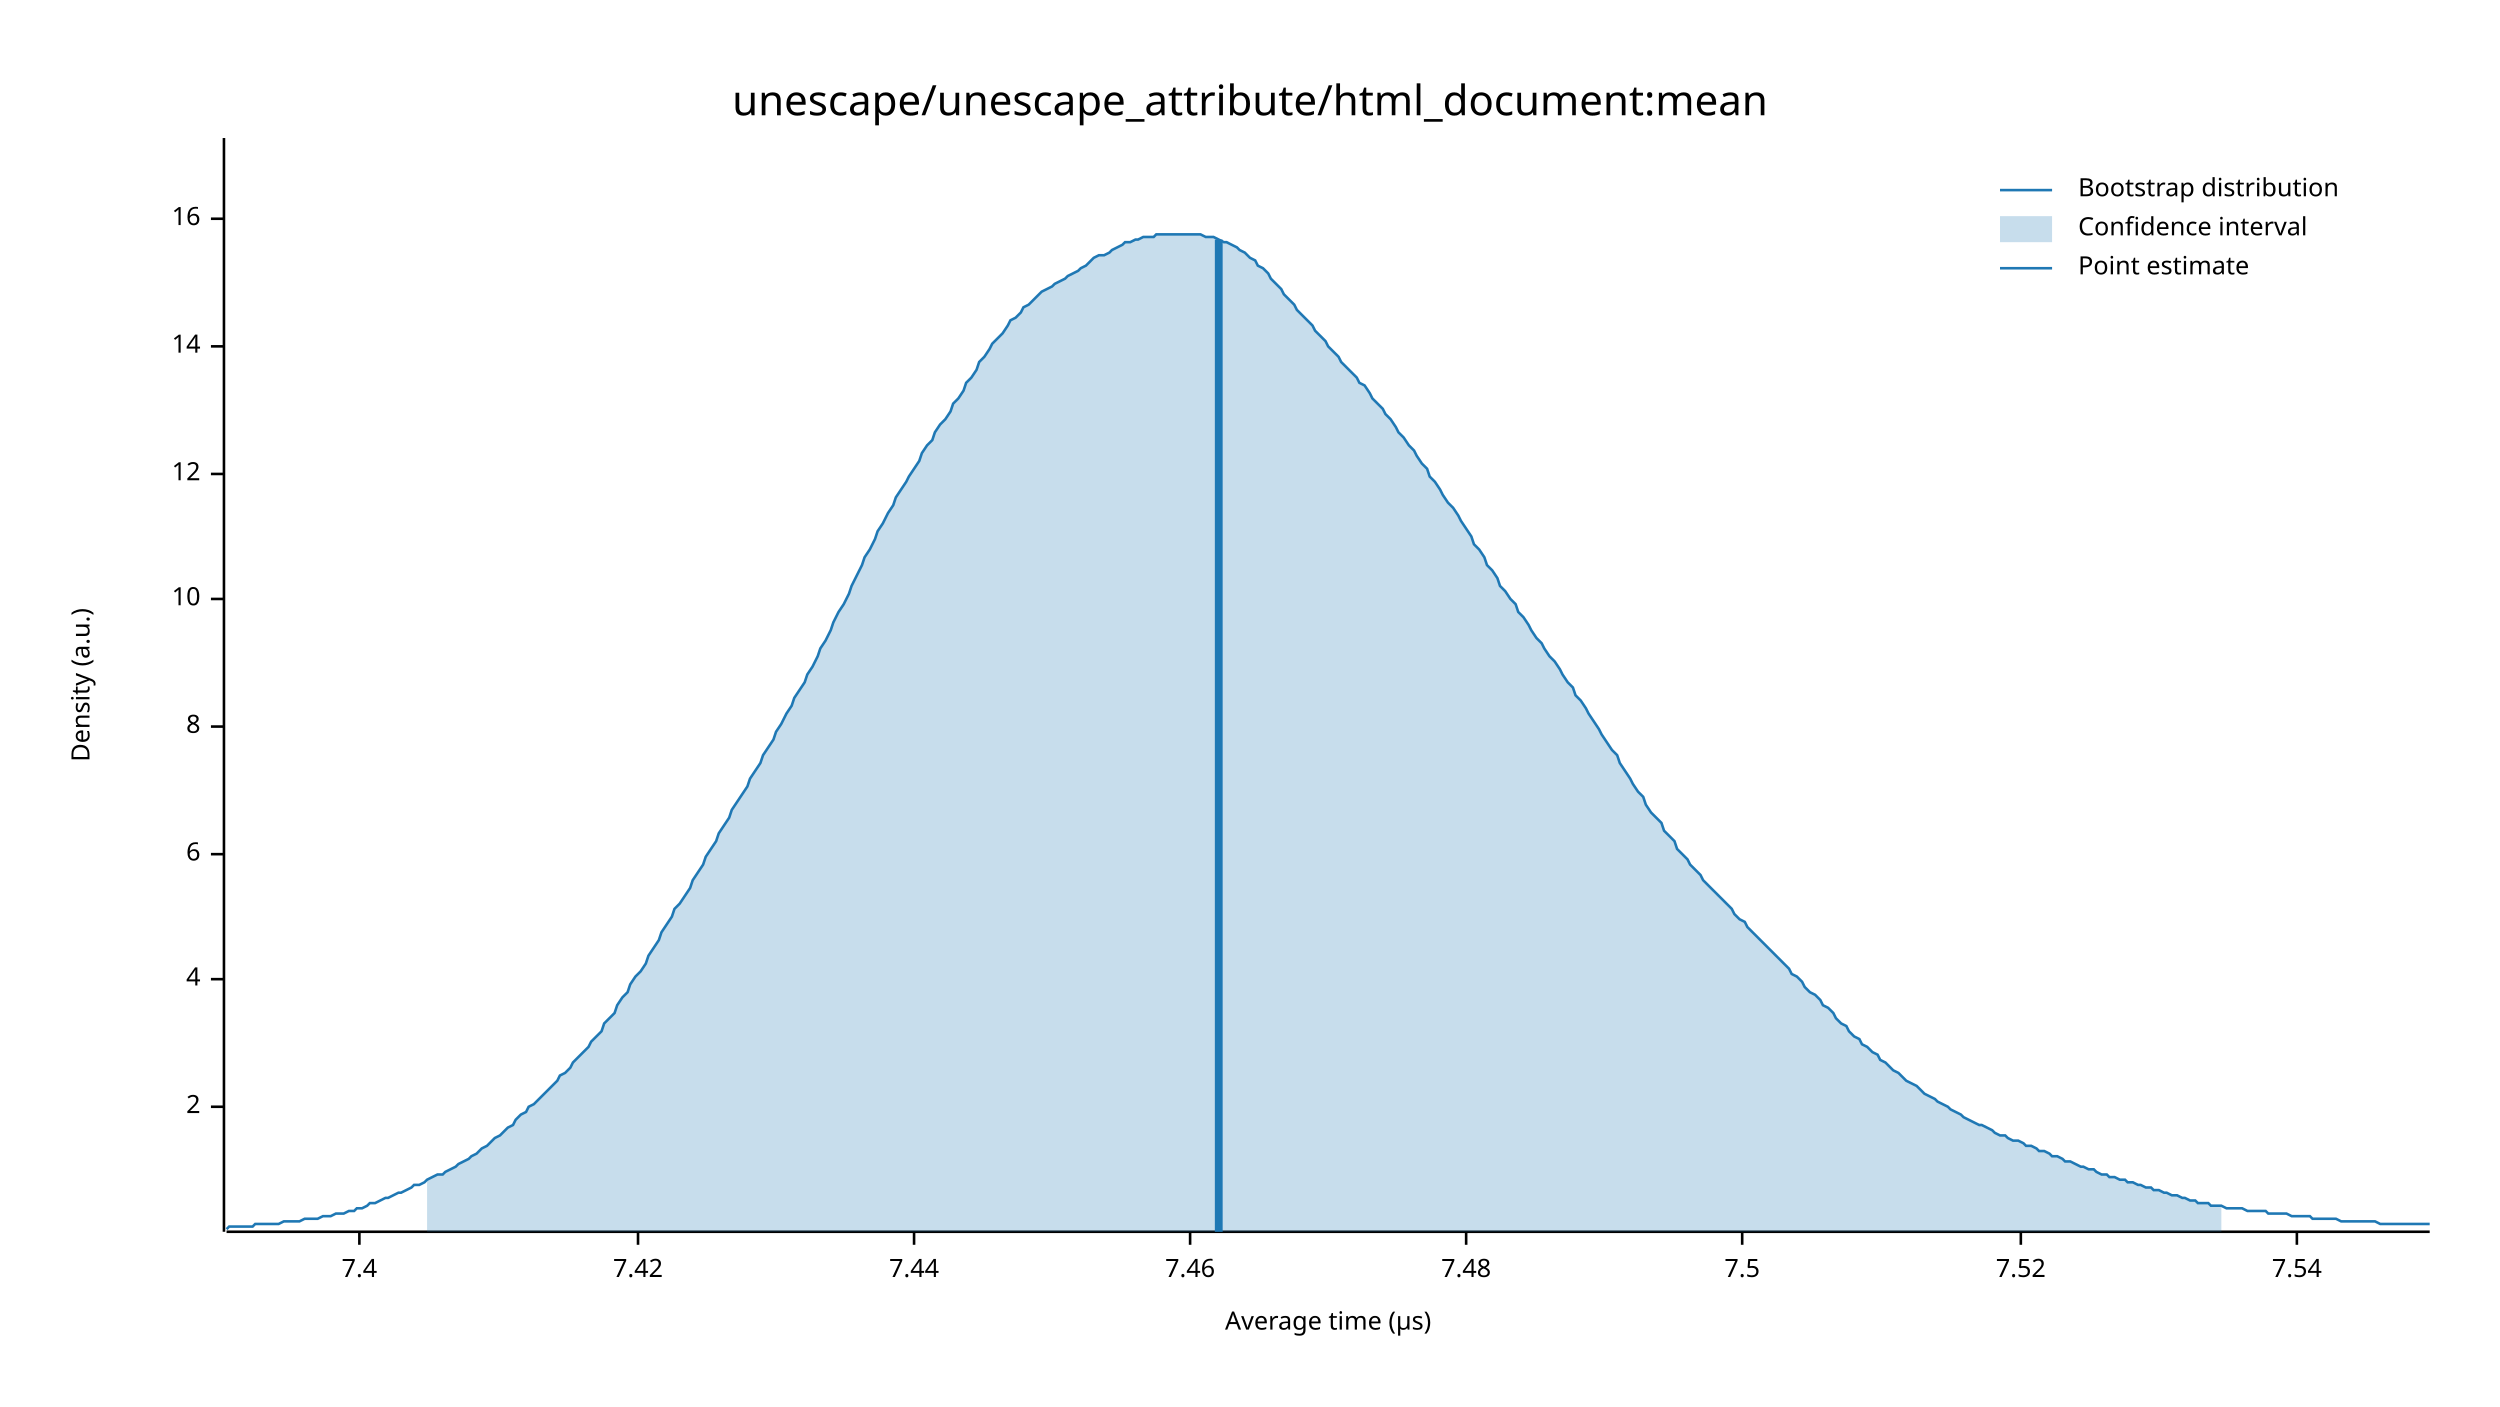
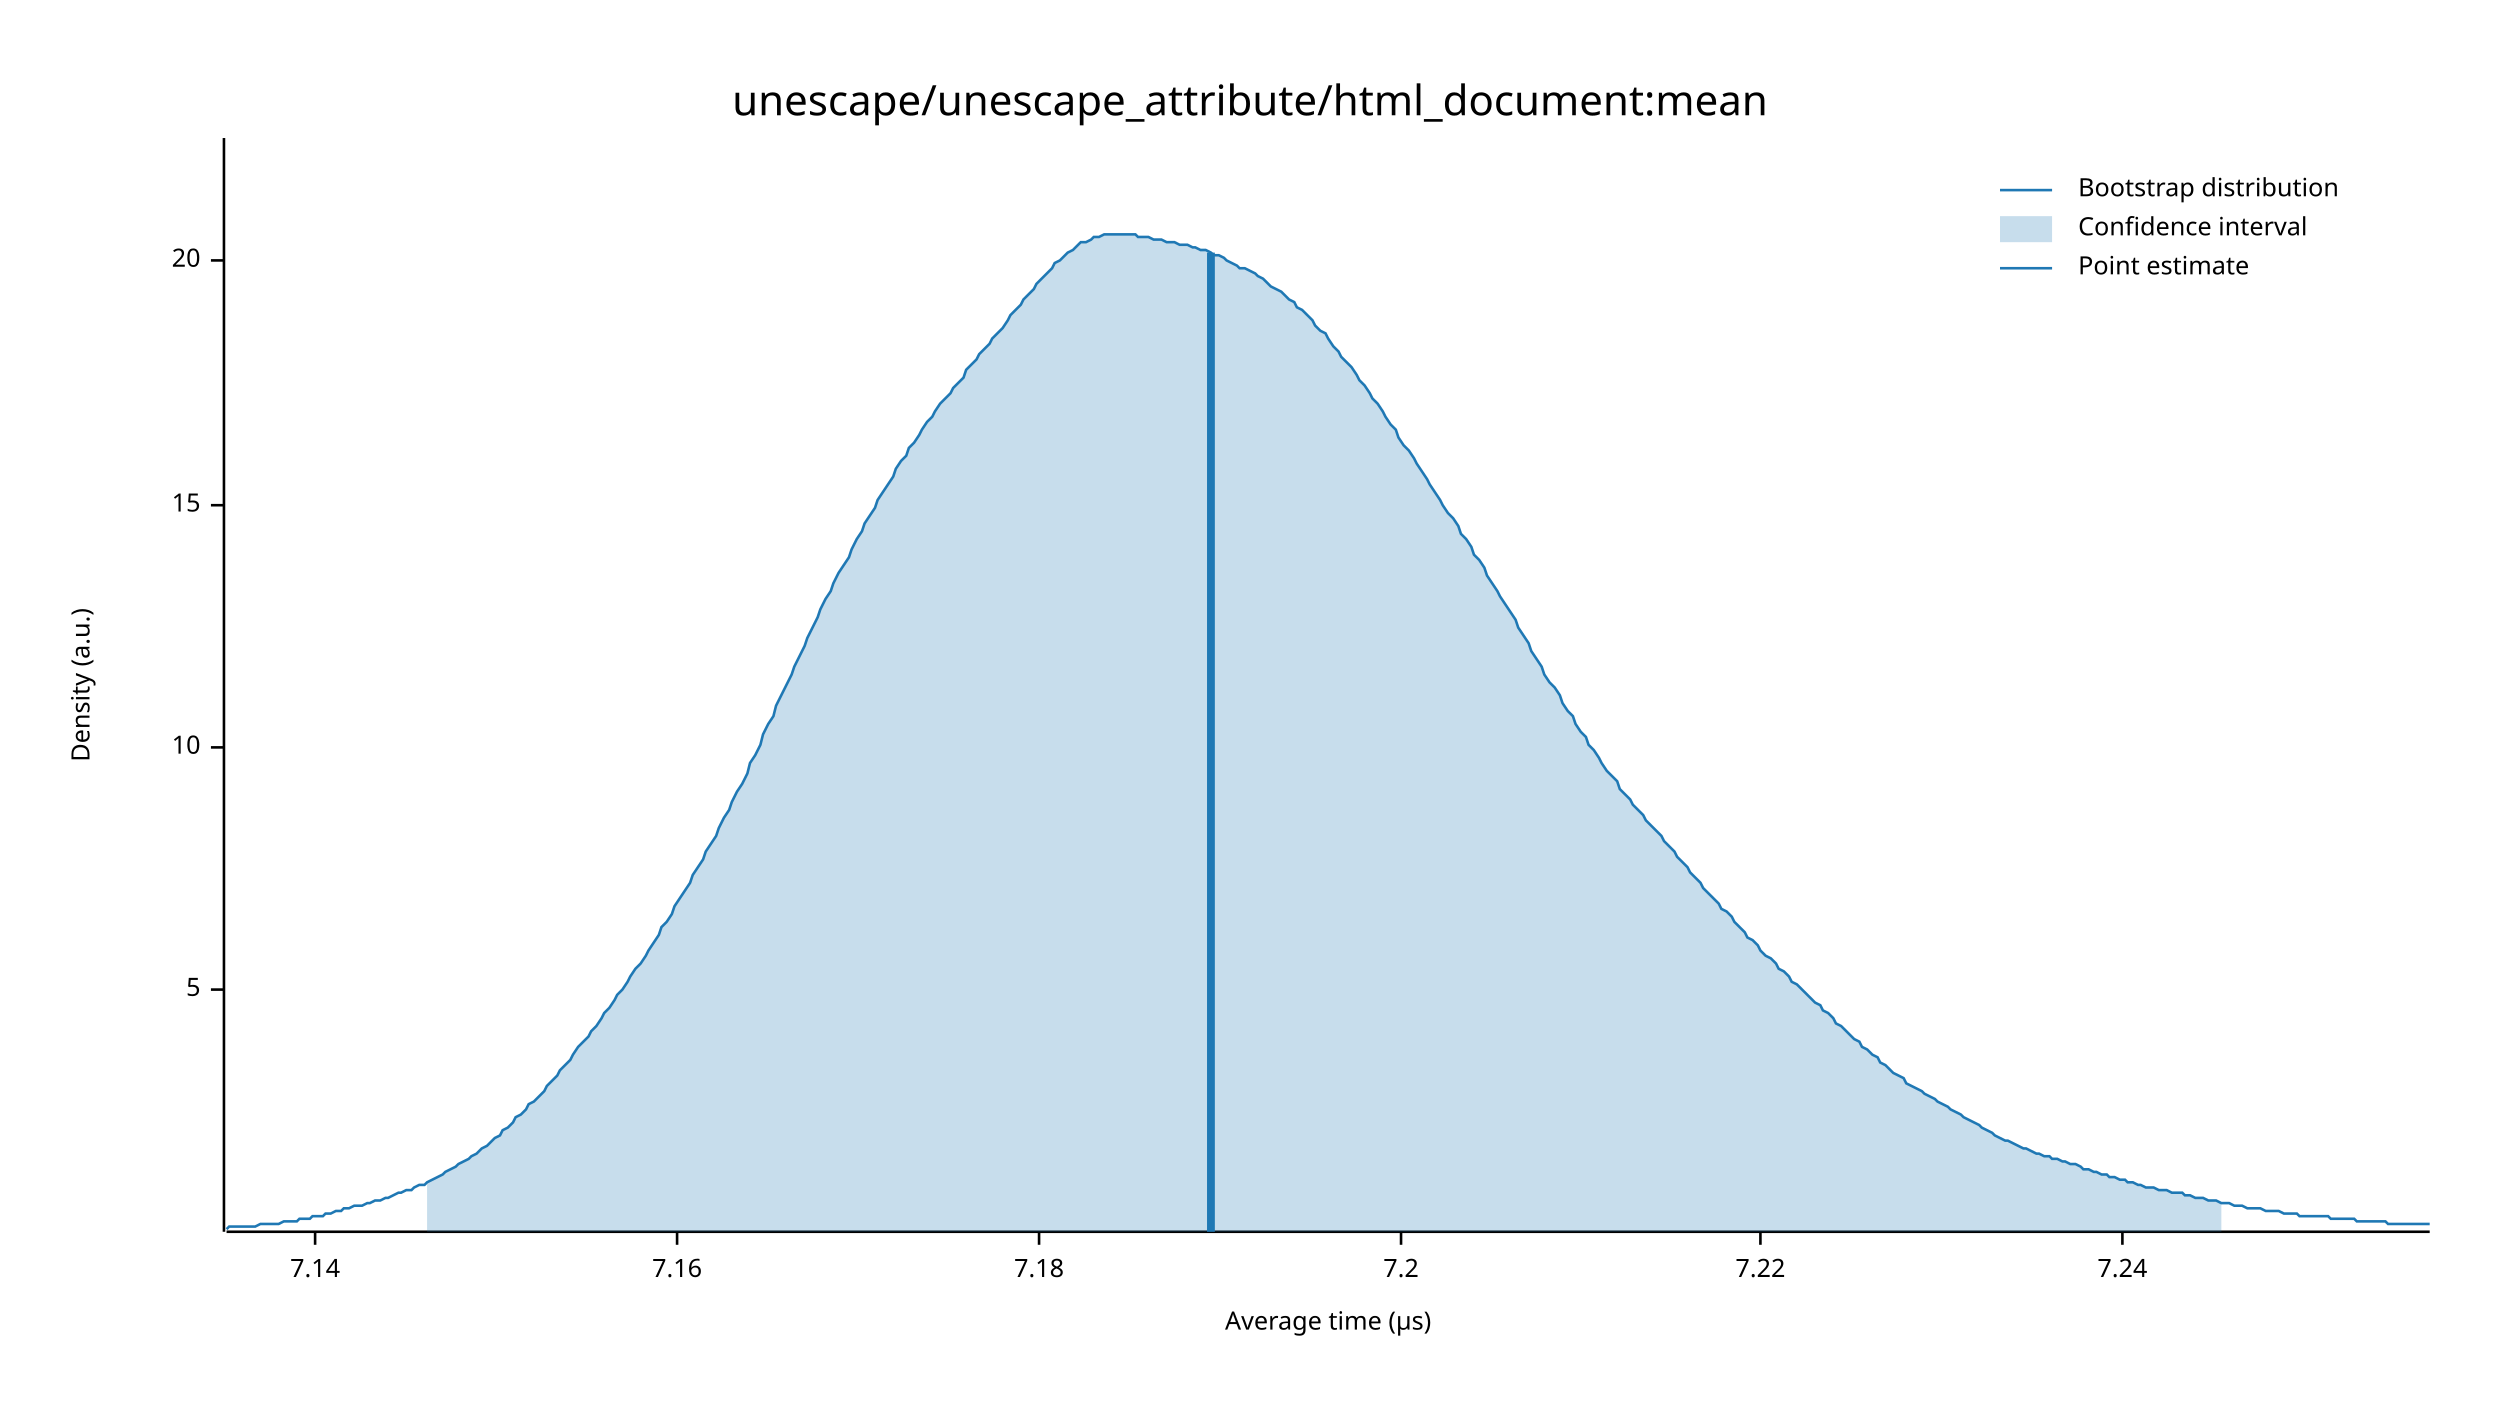
<svg xmlns="http://www.w3.org/2000/svg" width="960" height="540" viewBox="0 0 960 540">
  <text x="480" y="32" dy="0.76em" text-anchor="middle" font-family="sans-serif" font-size="16.129" opacity="1" fill="#000000">
unescape/unescape_attribute/html_document:mean
</text>
  <text x="27" y="263" dy="0.76em" text-anchor="middle" font-family="sans-serif" font-size="9.677" opacity="1" fill="#000000" transform="rotate(270, 27, 263)">
Density (a.u.)
</text>
  <text x="510" y="513" dy="-0.5ex" text-anchor="middle" font-family="sans-serif" font-size="9.677" opacity="1" fill="#000000">
Average time (µs)
</text>
  <polyline fill="none" opacity="1" stroke="#000000" stroke-width="1" points="86,53 86,473 " />
-   <text x="77" y="425" dy="0.5ex" text-anchor="end" font-family="sans-serif" font-size="9.677" opacity="1" fill="#000000">
- 2
+   <text x="77" y="380" dy="0.5ex" text-anchor="end" font-family="sans-serif" font-size="9.677" opacity="1" fill="#000000">
+ 5
</text>
-   <polyline fill="none" opacity="1" stroke="#000000" stroke-width="1" points="81,425 86,425 " />
-   <text x="77" y="376" dy="0.5ex" text-anchor="end" font-family="sans-serif" font-size="9.677" opacity="1" fill="#000000">
- 4
- </text>
-   <polyline fill="none" opacity="1" stroke="#000000" stroke-width="1" points="81,376 86,376 " />
-   <text x="77" y="328" dy="0.5ex" text-anchor="end" font-family="sans-serif" font-size="9.677" opacity="1" fill="#000000">
- 6
- </text>
-   <polyline fill="none" opacity="1" stroke="#000000" stroke-width="1" points="81,328 86,328 " />
-   <text x="77" y="279" dy="0.5ex" text-anchor="end" font-family="sans-serif" font-size="9.677" opacity="1" fill="#000000">
- 8
- </text>
-   <polyline fill="none" opacity="1" stroke="#000000" stroke-width="1" points="81,279 86,279 " />
-   <text x="77" y="230" dy="0.5ex" text-anchor="end" font-family="sans-serif" font-size="9.677" opacity="1" fill="#000000">
+   <polyline fill="none" opacity="1" stroke="#000000" stroke-width="1" points="81,380 86,380 " />
+   <text x="77" y="287" dy="0.5ex" text-anchor="end" font-family="sans-serif" font-size="9.677" opacity="1" fill="#000000">
10
</text>
-   <polyline fill="none" opacity="1" stroke="#000000" stroke-width="1" points="81,230 86,230 " />
-   <text x="77" y="182" dy="0.5ex" text-anchor="end" font-family="sans-serif" font-size="9.677" opacity="1" fill="#000000">
- 12
+   <polyline fill="none" opacity="1" stroke="#000000" stroke-width="1" points="81,287 86,287 " />
+   <text x="77" y="194" dy="0.5ex" text-anchor="end" font-family="sans-serif" font-size="9.677" opacity="1" fill="#000000">
+ 15
</text>
-   <polyline fill="none" opacity="1" stroke="#000000" stroke-width="1" points="81,182 86,182 " />
-   <text x="77" y="133" dy="0.5ex" text-anchor="end" font-family="sans-serif" font-size="9.677" opacity="1" fill="#000000">
- 14
+   <polyline fill="none" opacity="1" stroke="#000000" stroke-width="1" points="81,194 86,194 " />
+   <text x="77" y="100" dy="0.5ex" text-anchor="end" font-family="sans-serif" font-size="9.677" opacity="1" fill="#000000">
+ 20
</text>
-   <polyline fill="none" opacity="1" stroke="#000000" stroke-width="1" points="81,133 86,133 " />
-   <text x="77" y="84" dy="0.5ex" text-anchor="end" font-family="sans-serif" font-size="9.677" opacity="1" fill="#000000">
- 16
+   <polyline fill="none" opacity="1" stroke="#000000" stroke-width="1" points="81,100 86,100 " />
+   <polyline fill="none" opacity="1" stroke="#000000" stroke-width="1" points="87,473 933,473 " />
+   <text x="121" y="483" dy="0.76em" text-anchor="middle" font-family="sans-serif" font-size="9.677" opacity="1" fill="#000000">
+ 7.14
</text>
-   <polyline fill="none" opacity="1" stroke="#000000" stroke-width="1" points="81,84 86,84 " />
-   <polyline fill="none" opacity="1" stroke="#000000" stroke-width="1" points="87,473 933,473 " />
-   <text x="138" y="483" dy="0.76em" text-anchor="middle" font-family="sans-serif" font-size="9.677" opacity="1" fill="#000000">
- 7.4
+   <polyline fill="none" opacity="1" stroke="#000000" stroke-width="1" points="121,473 121,478 " />
+   <text x="260" y="483" dy="0.76em" text-anchor="middle" font-family="sans-serif" font-size="9.677" opacity="1" fill="#000000">
+ 7.16
</text>
-   <polyline fill="none" opacity="1" stroke="#000000" stroke-width="1" points="138,473 138,478 " />
-   <text x="245" y="483" dy="0.76em" text-anchor="middle" font-family="sans-serif" font-size="9.677" opacity="1" fill="#000000">
- 7.42
+   <polyline fill="none" opacity="1" stroke="#000000" stroke-width="1" points="260,473 260,478 " />
+   <text x="399" y="483" dy="0.76em" text-anchor="middle" font-family="sans-serif" font-size="9.677" opacity="1" fill="#000000">
+ 7.18
</text>
-   <polyline fill="none" opacity="1" stroke="#000000" stroke-width="1" points="245,473 245,478 " />
-   <text x="351" y="483" dy="0.76em" text-anchor="middle" font-family="sans-serif" font-size="9.677" opacity="1" fill="#000000">
- 7.44
+   <polyline fill="none" opacity="1" stroke="#000000" stroke-width="1" points="399,473 399,478 " />
+   <text x="538" y="483" dy="0.76em" text-anchor="middle" font-family="sans-serif" font-size="9.677" opacity="1" fill="#000000">
+ 7.2
</text>
-   <polyline fill="none" opacity="1" stroke="#000000" stroke-width="1" points="351,473 351,478 " />
-   <text x="457" y="483" dy="0.76em" text-anchor="middle" font-family="sans-serif" font-size="9.677" opacity="1" fill="#000000">
- 7.46
+   <polyline fill="none" opacity="1" stroke="#000000" stroke-width="1" points="538,473 538,478 " />
+   <text x="676" y="483" dy="0.76em" text-anchor="middle" font-family="sans-serif" font-size="9.677" opacity="1" fill="#000000">
+ 7.22
</text>
-   <polyline fill="none" opacity="1" stroke="#000000" stroke-width="1" points="457,473 457,478 " />
-   <text x="563" y="483" dy="0.76em" text-anchor="middle" font-family="sans-serif" font-size="9.677" opacity="1" fill="#000000">
- 7.48
+   <polyline fill="none" opacity="1" stroke="#000000" stroke-width="1" points="676,473 676,478 " />
+   <text x="815" y="483" dy="0.76em" text-anchor="middle" font-family="sans-serif" font-size="9.677" opacity="1" fill="#000000">
+ 7.24
</text>
-   <polyline fill="none" opacity="1" stroke="#000000" stroke-width="1" points="563,473 563,478 " />
-   <text x="669" y="483" dy="0.76em" text-anchor="middle" font-family="sans-serif" font-size="9.677" opacity="1" fill="#000000">
- 7.5
- </text>
-   <polyline fill="none" opacity="1" stroke="#000000" stroke-width="1" points="669,473 669,478 " />
-   <text x="776" y="483" dy="0.76em" text-anchor="middle" font-family="sans-serif" font-size="9.677" opacity="1" fill="#000000">
- 7.52
- </text>
-   <polyline fill="none" opacity="1" stroke="#000000" stroke-width="1" points="776,473 776,478 " />
-   <text x="882" y="483" dy="0.76em" text-anchor="middle" font-family="sans-serif" font-size="9.677" opacity="1" fill="#000000">
- 7.54
- </text>
-   <polyline fill="none" opacity="1" stroke="#000000" stroke-width="1" points="882,473 882,478 " />
-   <polyline fill="none" opacity="1" stroke="#1F78B4" stroke-width="1" points="87,472 88,471 90,471 92,471 93,471 95,471 97,471 98,470 100,470 102,470 103,470 105,470 107,470 109,469 110,469 112,469 114,469 115,469 117,468 119,468 120,468 122,468 124,467 125,467 127,467 129,466 131,466 132,466 134,465 136,465 137,464 139,464 141,463 142,462 144,462 146,461 148,460 149,460 151,459 153,458 154,458 156,457 158,456 159,455 161,455 163,454 164,453 166,452 168,451 170,451 171,450 173,449 175,448 176,447 178,446 180,445 181,444 183,443 185,441 187,440 188,439 190,437 192,436 193,435 195,433 197,432 198,430 200,428 202,427 203,425 205,424 207,422 209,420 210,419 212,417 214,415 215,413 217,412 219,410 220,408 222,406 224,404 226,402 227,400 229,398 231,396 232,393 234,391 236,389 237,386 239,383 241,381 242,378 244,375 246,373 248,370 249,367 251,364 253,361 254,358 256,355 258,352 259,349 261,347 263,344 265,341 266,338 268,335 270,332 271,329 273,326 275,323 276,320 278,317 280,314 281,311 283,308 285,305 287,302 288,299 290,296 292,293 293,290 295,287 297,284 298,281 300,278 302,274 304,271 305,268 307,265 309,262 310,259 312,256 314,252 315,249 317,246 319,242 320,239 322,235 324,232 326,228 327,225 329,221 331,217 332,214 334,211 336,207 337,204 339,201 341,197 343,194 344,191 346,188 348,185 349,183 351,180 353,177 354,174 356,171 358,169 359,166 361,163 363,161 365,158 366,155 368,153 370,150 371,147 373,145 375,142 376,139 378,137 380,134 381,132 383,130 385,128 387,125 388,123 390,122 392,120 393,118 395,117 397,115 398,114 400,112 402,111 404,110 405,109 407,108 409,107 410,106 412,105 414,104 415,103 417,102 419,100 420,99 422,98 424,98 426,97 427,96 429,95 431,94 432,93 434,93 436,92 437,92 439,91 441,91 443,91 444,90 446,90 448,90 449,90 451,90 453,90 454,90 456,90 458,90 459,90 461,90 463,91 465,91 466,91 468,92 470,93 471,93 473,94 475,95 476,96 478,97 480,99 482,100 483,102 485,103 487,105 488,107 490,109 492,111 493,113 495,115 497,117 498,119 500,121 502,123 504,125 505,127 507,129 509,131 510,133 512,135 514,137 515,139 517,141 519,143 521,145 522,147 524,148 526,151 527,153 529,155 531,157 532,159 534,161 536,164 537,166 539,168 541,171 543,173 544,175 546,178 548,180 549,183 551,185 553,188 554,190 556,193 558,195 560,198 561,200 563,203 565,206 566,209 568,211 570,214 571,217 573,219 575,222 576,225 578,227 580,230 582,232 583,235 585,237 587,240 588,242 590,245 592,247 593,249 595,252 597,254 599,257 600,259 602,262 604,264 605,267 607,269 609,272 610,274 612,277 614,280 615,282 617,285 619,288 621,290 622,293 624,296 626,299 627,301 629,304 631,306 632,309 634,312 636,314 638,316 639,319 641,321 643,323 644,326 646,328 648,330 649,332 651,334 653,336 654,338 656,340 658,342 660,344 661,345 663,347 665,349 666,351 668,353 670,354 671,356 673,358 675,360 676,361 678,363 680,365 682,367 683,368 685,370 687,372 688,374 690,375 692,377 693,379 695,381 697,382 699,384 700,386 702,387 704,389 705,391 707,393 709,394 710,396 712,398 714,399 715,401 717,402 719,404 721,405 722,407 724,408 726,410 727,411 729,412 731,414 732,415 734,416 736,417 738,419 739,420 741,421 743,422 744,423 746,424 748,425 749,426 751,427 753,428 754,429 756,430 758,431 760,432 761,432 763,433 765,434 766,435 768,436 770,436 771,437 773,438 775,438 777,439 778,440 780,440 782,441 783,442 785,442 787,443 788,444 790,444 792,445 793,446 795,446 797,447 799,448 800,448 802,449 804,449 805,450 807,451 809,451 810,452 812,452 814,453 816,453 817,454 819,454 821,455 822,455 824,456 826,456 827,457 829,457 831,458 832,458 834,459 836,459 838,460 839,460 841,461 843,461 844,462 846,462 848,462 849,463 851,463 853,463 855,464 856,464 858,464 860,464 861,464 863,465 865,465 866,465 868,465 870,465 871,466 873,466 875,466 877,466 878,466 880,467 882,467 883,467 885,467 887,467 888,468 890,468 892,468 894,468 895,468 897,468 899,469 900,469 902,469 904,469 905,469 907,469 909,469 910,469 912,469 914,470 916,470 917,470 919,470 921,470 922,470 924,470 926,470 927,470 929,470 931,470 933,470 " />
-   <polygon opacity="0.25" fill="#1F78B4" points="164,453 166,452 168,451 170,451 171,450 173,449 175,448 176,447 178,446 180,445 181,444 183,443 185,441 187,440 188,439 190,437 192,436 193,435 195,433 197,432 198,430 200,428 202,427 203,425 205,424 207,422 209,420 210,419 212,417 214,415 215,413 217,412 219,410 220,408 222,406 224,404 226,402 227,400 229,398 231,396 232,393 234,391 236,389 237,386 239,383 241,381 242,378 244,375 246,373 248,370 249,367 251,364 253,361 254,358 256,355 258,352 259,349 261,347 263,344 265,341 266,338 268,335 270,332 271,329 273,326 275,323 276,320 278,317 280,314 281,311 283,308 285,305 287,302 288,299 290,296 292,293 293,290 295,287 297,284 298,281 300,278 302,274 304,271 305,268 307,265 309,262 310,259 312,256 314,252 315,249 317,246 319,242 320,239 322,235 324,232 326,228 327,225 329,221 331,217 332,214 334,211 336,207 337,204 339,201 341,197 343,194 344,191 346,188 348,185 349,183 351,180 353,177 354,174 356,171 358,169 359,166 361,163 363,161 365,158 366,155 368,153 370,150 371,147 373,145 375,142 376,139 378,137 380,134 381,132 383,130 385,128 387,125 388,123 390,122 392,120 393,118 395,117 397,115 398,114 400,112 402,111 404,110 405,109 407,108 409,107 410,106 412,105 414,104 415,103 417,102 419,100 420,99 422,98 424,98 426,97 427,96 429,95 431,94 432,93 434,93 436,92 437,92 439,91 441,91 443,91 444,90 446,90 448,90 449,90 451,90 453,90 454,90 456,90 458,90 459,90 461,90 463,91 465,91 466,91 468,92 470,93 471,93 473,94 475,95 476,96 478,97 480,99 482,100 483,102 485,103 487,105 488,107 490,109 492,111 493,113 495,115 497,117 498,119 500,121 502,123 504,125 505,127 507,129 509,131 510,133 512,135 514,137 515,139 517,141 519,143 521,145 522,147 524,148 526,151 527,153 529,155 531,157 532,159 534,161 536,164 537,166 539,168 541,171 543,173 544,175 546,178 548,180 549,183 551,185 553,188 554,190 556,193 558,195 560,198 561,200 563,203 565,206 566,209 568,211 570,214 571,217 573,219 575,222 576,225 578,227 580,230 582,232 583,235 585,237 587,240 588,242 590,245 592,247 593,249 595,252 597,254 599,257 600,259 602,262 604,264 605,267 607,269 609,272 610,274 612,277 614,280 615,282 617,285 619,288 621,290 622,293 624,296 626,299 627,301 629,304 631,306 632,309 634,312 636,314 638,316 639,319 641,321 643,323 644,326 646,328 648,330 649,332 651,334 653,336 654,338 656,340 658,342 660,344 661,345 663,347 665,349 666,351 668,353 670,354 671,356 673,358 675,360 676,361 678,363 680,365 682,367 683,368 685,370 687,372 688,374 690,375 692,377 693,379 695,381 697,382 699,384 700,386 702,387 704,389 705,391 707,393 709,394 710,396 712,398 714,399 715,401 717,402 719,404 721,405 722,407 724,408 726,410 727,411 729,412 731,414 732,415 734,416 736,417 738,419 739,420 741,421 743,422 744,423 746,424 748,425 749,426 751,427 753,428 754,429 756,430 758,431 760,432 761,432 763,433 765,434 766,435 768,436 770,436 771,437 773,438 775,438 777,439 778,440 780,440 782,441 783,442 785,442 787,443 788,444 790,444 792,445 793,446 795,446 797,447 799,448 800,448 802,449 804,449 805,450 807,451 809,451 810,452 812,452 814,453 816,453 817,454 819,454 821,455 822,455 824,456 826,456 827,457 829,457 831,458 832,458 834,459 836,459 838,460 839,460 841,461 843,461 844,462 846,462 848,462 849,463 851,463 853,463 853,473 164,473 " />
-   <polyline fill="none" opacity="1" stroke="#1F78B4" stroke-width="3" points="468,473 468,92 " />
+   <polyline fill="none" opacity="1" stroke="#000000" stroke-width="1" points="815,473 815,478 " />
+   <polyline fill="none" opacity="1" stroke="#1F78B4" stroke-width="1" points="87,472 88,471 90,471 92,471 93,471 95,471 97,471 98,471 100,470 102,470 103,470 105,470 107,470 109,469 110,469 112,469 114,469 115,468 117,468 119,468 120,467 122,467 124,467 125,466 127,466 129,465 131,465 132,464 134,464 136,463 137,463 139,463 141,462 142,462 144,461 146,461 148,460 149,460 151,459 153,458 154,458 156,457 158,457 159,456 161,455 163,455 164,454 166,453 168,452 170,451 171,450 173,449 175,448 176,447 178,446 180,445 181,444 183,443 185,441 187,440 188,439 190,437 192,436 193,434 195,433 197,431 198,429 200,428 202,426 203,424 205,423 207,421 209,419 210,417 212,415 214,413 215,411 217,409 219,407 220,405 222,402 224,400 226,398 227,396 229,394 231,391 232,389 234,387 236,384 237,382 239,380 241,377 242,375 244,372 246,370 248,367 249,365 251,362 253,359 254,356 256,354 258,351 259,348 261,345 263,342 265,339 266,336 268,333 270,330 271,327 273,324 275,321 276,318 278,314 280,311 281,308 283,304 285,301 287,297 288,293 290,290 292,286 293,282 295,278 297,275 298,271 300,267 302,263 304,259 305,256 307,252 309,248 310,245 312,241 314,237 315,234 317,230 319,227 320,224 322,220 324,217 326,214 327,211 329,207 331,204 332,201 334,198 336,195 337,192 339,189 341,186 343,183 344,180 346,177 348,175 349,172 351,170 353,167 354,165 356,162 358,160 359,158 361,155 363,153 365,151 366,149 368,147 370,145 371,142 373,140 375,138 376,136 378,134 380,132 381,130 383,128 385,126 387,123 388,121 390,119 392,117 393,115 395,113 397,111 398,109 400,107 402,105 404,103 405,101 407,100 409,98 410,97 412,96 414,94 415,93 417,93 419,92 420,91 422,91 424,90 426,90 427,90 429,90 431,90 432,90 434,90 436,90 437,91 439,91 441,91 443,92 444,92 446,92 448,93 449,93 451,93 453,94 454,94 456,94 458,95 459,95 461,96 463,96 465,97 466,98 468,98 470,99 471,100 473,101 475,102 476,103 478,103 480,104 482,105 483,106 485,107 487,109 488,110 490,111 492,112 493,113 495,115 497,116 498,118 500,119 502,121 504,123 505,125 507,127 509,128 510,130 512,133 514,135 515,137 517,139 519,141 521,144 522,146 524,148 526,151 527,153 529,155 531,158 532,160 534,163 536,165 537,168 539,171 541,173 543,176 544,178 546,181 548,184 549,186 551,189 553,192 554,194 556,197 558,199 560,202 561,205 563,207 565,210 566,213 568,215 570,218 571,221 573,224 575,227 576,229 578,232 580,235 582,238 583,241 585,244 587,247 588,250 590,253 592,256 593,259 595,262 597,264 599,267 600,270 602,273 604,275 605,278 607,281 609,283 610,286 612,288 614,291 615,293 617,296 619,298 621,300 622,303 624,305 626,307 627,309 629,311 631,313 632,315 634,317 636,319 638,321 639,323 641,325 643,327 644,329 646,331 648,333 649,335 651,337 653,339 654,341 656,343 658,345 660,347 661,349 663,350 665,352 666,354 668,356 670,358 671,360 673,361 675,363 676,365 678,367 680,368 682,370 683,372 685,373 687,375 688,377 690,378 692,380 693,381 695,383 697,385 699,386 700,388 702,389 704,391 705,393 707,394 709,396 710,397 712,399 714,400 715,402 717,403 719,405 721,406 722,408 724,409 726,411 727,412 729,413 731,414 732,416 734,417 736,418 738,419 739,420 741,421 743,422 744,423 746,424 748,425 749,426 751,427 753,428 754,429 756,430 758,431 760,432 761,433 763,434 765,435 766,436 768,437 770,438 771,438 773,439 775,440 777,441 778,441 780,442 782,443 783,443 785,444 787,444 788,445 790,445 792,446 793,446 795,447 797,447 799,448 800,449 802,449 804,450 805,450 807,451 809,451 810,452 812,452 814,453 816,453 817,454 819,454 821,455 822,455 824,456 826,456 827,456 829,457 831,457 832,457 834,458 836,458 838,458 839,459 841,459 843,460 844,460 846,460 848,461 849,461 851,461 853,462 855,462 856,462 858,463 860,463 861,463 863,464 865,464 866,464 868,464 870,465 871,465 873,465 875,465 877,466 878,466 880,466 882,466 883,467 885,467 887,467 888,467 890,467 892,467 894,467 895,468 897,468 899,468 900,468 902,468 904,468 905,469 907,469 909,469 910,469 912,469 914,469 916,469 917,470 919,470 921,470 922,470 924,470 926,470 927,470 929,470 931,470 933,470 " />
+   <polygon opacity="0.25" fill="#1F78B4" points="164,454 166,453 168,452 170,451 171,450 173,449 175,448 176,447 178,446 180,445 181,444 183,443 185,441 187,440 188,439 190,437 192,436 193,434 195,433 197,431 198,429 200,428 202,426 203,424 205,423 207,421 209,419 210,417 212,415 214,413 215,411 217,409 219,407 220,405 222,402 224,400 226,398 227,396 229,394 231,391 232,389 234,387 236,384 237,382 239,380 241,377 242,375 244,372 246,370 248,367 249,365 251,362 253,359 254,356 256,354 258,351 259,348 261,345 263,342 265,339 266,336 268,333 270,330 271,327 273,324 275,321 276,318 278,314 280,311 281,308 283,304 285,301 287,297 288,293 290,290 292,286 293,282 295,278 297,275 298,271 300,267 302,263 304,259 305,256 307,252 309,248 310,245 312,241 314,237 315,234 317,230 319,227 320,224 322,220 324,217 326,214 327,211 329,207 331,204 332,201 334,198 336,195 337,192 339,189 341,186 343,183 344,180 346,177 348,175 349,172 351,170 353,167 354,165 356,162 358,160 359,158 361,155 363,153 365,151 366,149 368,147 370,145 371,142 373,140 375,138 376,136 378,134 380,132 381,130 383,128 385,126 387,123 388,121 390,119 392,117 393,115 395,113 397,111 398,109 400,107 402,105 404,103 405,101 407,100 409,98 410,97 412,96 414,94 415,93 417,93 419,92 420,91 422,91 424,90 426,90 427,90 429,90 431,90 432,90 434,90 436,90 437,91 439,91 441,91 443,92 444,92 446,92 448,93 449,93 451,93 453,94 454,94 456,94 458,95 459,95 461,96 463,96 465,97 466,98 468,98 470,99 471,100 473,101 475,102 476,103 478,103 480,104 482,105 483,106 485,107 487,109 488,110 490,111 492,112 493,113 495,115 497,116 498,118 500,119 502,121 504,123 505,125 507,127 509,128 510,130 512,133 514,135 515,137 517,139 519,141 521,144 522,146 524,148 526,151 527,153 529,155 531,158 532,160 534,163 536,165 537,168 539,171 541,173 543,176 544,178 546,181 548,184 549,186 551,189 553,192 554,194 556,197 558,199 560,202 561,205 563,207 565,210 566,213 568,215 570,218 571,221 573,224 575,227 576,229 578,232 580,235 582,238 583,241 585,244 587,247 588,250 590,253 592,256 593,259 595,262 597,264 599,267 600,270 602,273 604,275 605,278 607,281 609,283 610,286 612,288 614,291 615,293 617,296 619,298 621,300 622,303 624,305 626,307 627,309 629,311 631,313 632,315 634,317 636,319 638,321 639,323 641,325 643,327 644,329 646,331 648,333 649,335 651,337 653,339 654,341 656,343 658,345 660,347 661,349 663,350 665,352 666,354 668,356 670,358 671,360 673,361 675,363 676,365 678,367 680,368 682,370 683,372 685,373 687,375 688,377 690,378 692,380 693,381 695,383 697,385 699,386 700,388 702,389 704,391 705,393 707,394 709,396 710,397 712,399 714,400 715,402 717,403 719,405 721,406 722,408 724,409 726,411 727,412 729,413 731,414 732,416 734,417 736,418 738,419 739,420 741,421 743,422 744,423 746,424 748,425 749,426 751,427 753,428 754,429 756,430 758,431 760,432 761,433 763,434 765,435 766,436 768,437 770,438 771,438 773,439 775,440 777,441 778,441 780,442 782,443 783,443 785,444 787,444 788,445 790,445 792,446 793,446 795,447 797,447 799,448 800,449 802,449 804,450 805,450 807,451 809,451 810,452 812,452 814,453 816,453 817,454 819,454 821,455 822,455 824,456 826,456 827,456 829,457 831,457 832,457 834,458 836,458 838,458 839,459 841,459 843,460 844,460 846,460 848,461 849,461 851,461 853,462 853,473 164,473 " />
+   <polyline fill="none" opacity="1" stroke="#1F78B4" stroke-width="3" points="465,473 465,97 " />
  <text x="798" y="68" dy="0.76em" text-anchor="start" font-family="sans-serif" font-size="9.677" opacity="1" fill="#000000">
Bootstrap distribution
</text>
  <text x="798" y="83" dy="0.76em" text-anchor="start" font-family="sans-serif" font-size="9.677" opacity="1" fill="#000000">
Confidence interval
</text>
  <text x="798" y="98" dy="0.76em" text-anchor="start" font-family="sans-serif" font-size="9.677" opacity="1" fill="#000000">
Point estimate
</text>
  <polyline fill="none" opacity="1" stroke="#1F78B4" stroke-width="1" points="768,73 788,73 " />
  <rect x="768" y="83" width="20" height="10" opacity="0.25" fill="#1F78B4" stroke="none" />
  <polyline fill="none" opacity="1" stroke="#1F78B4" stroke-width="1" points="768,103 788,103 " />
</svg>
